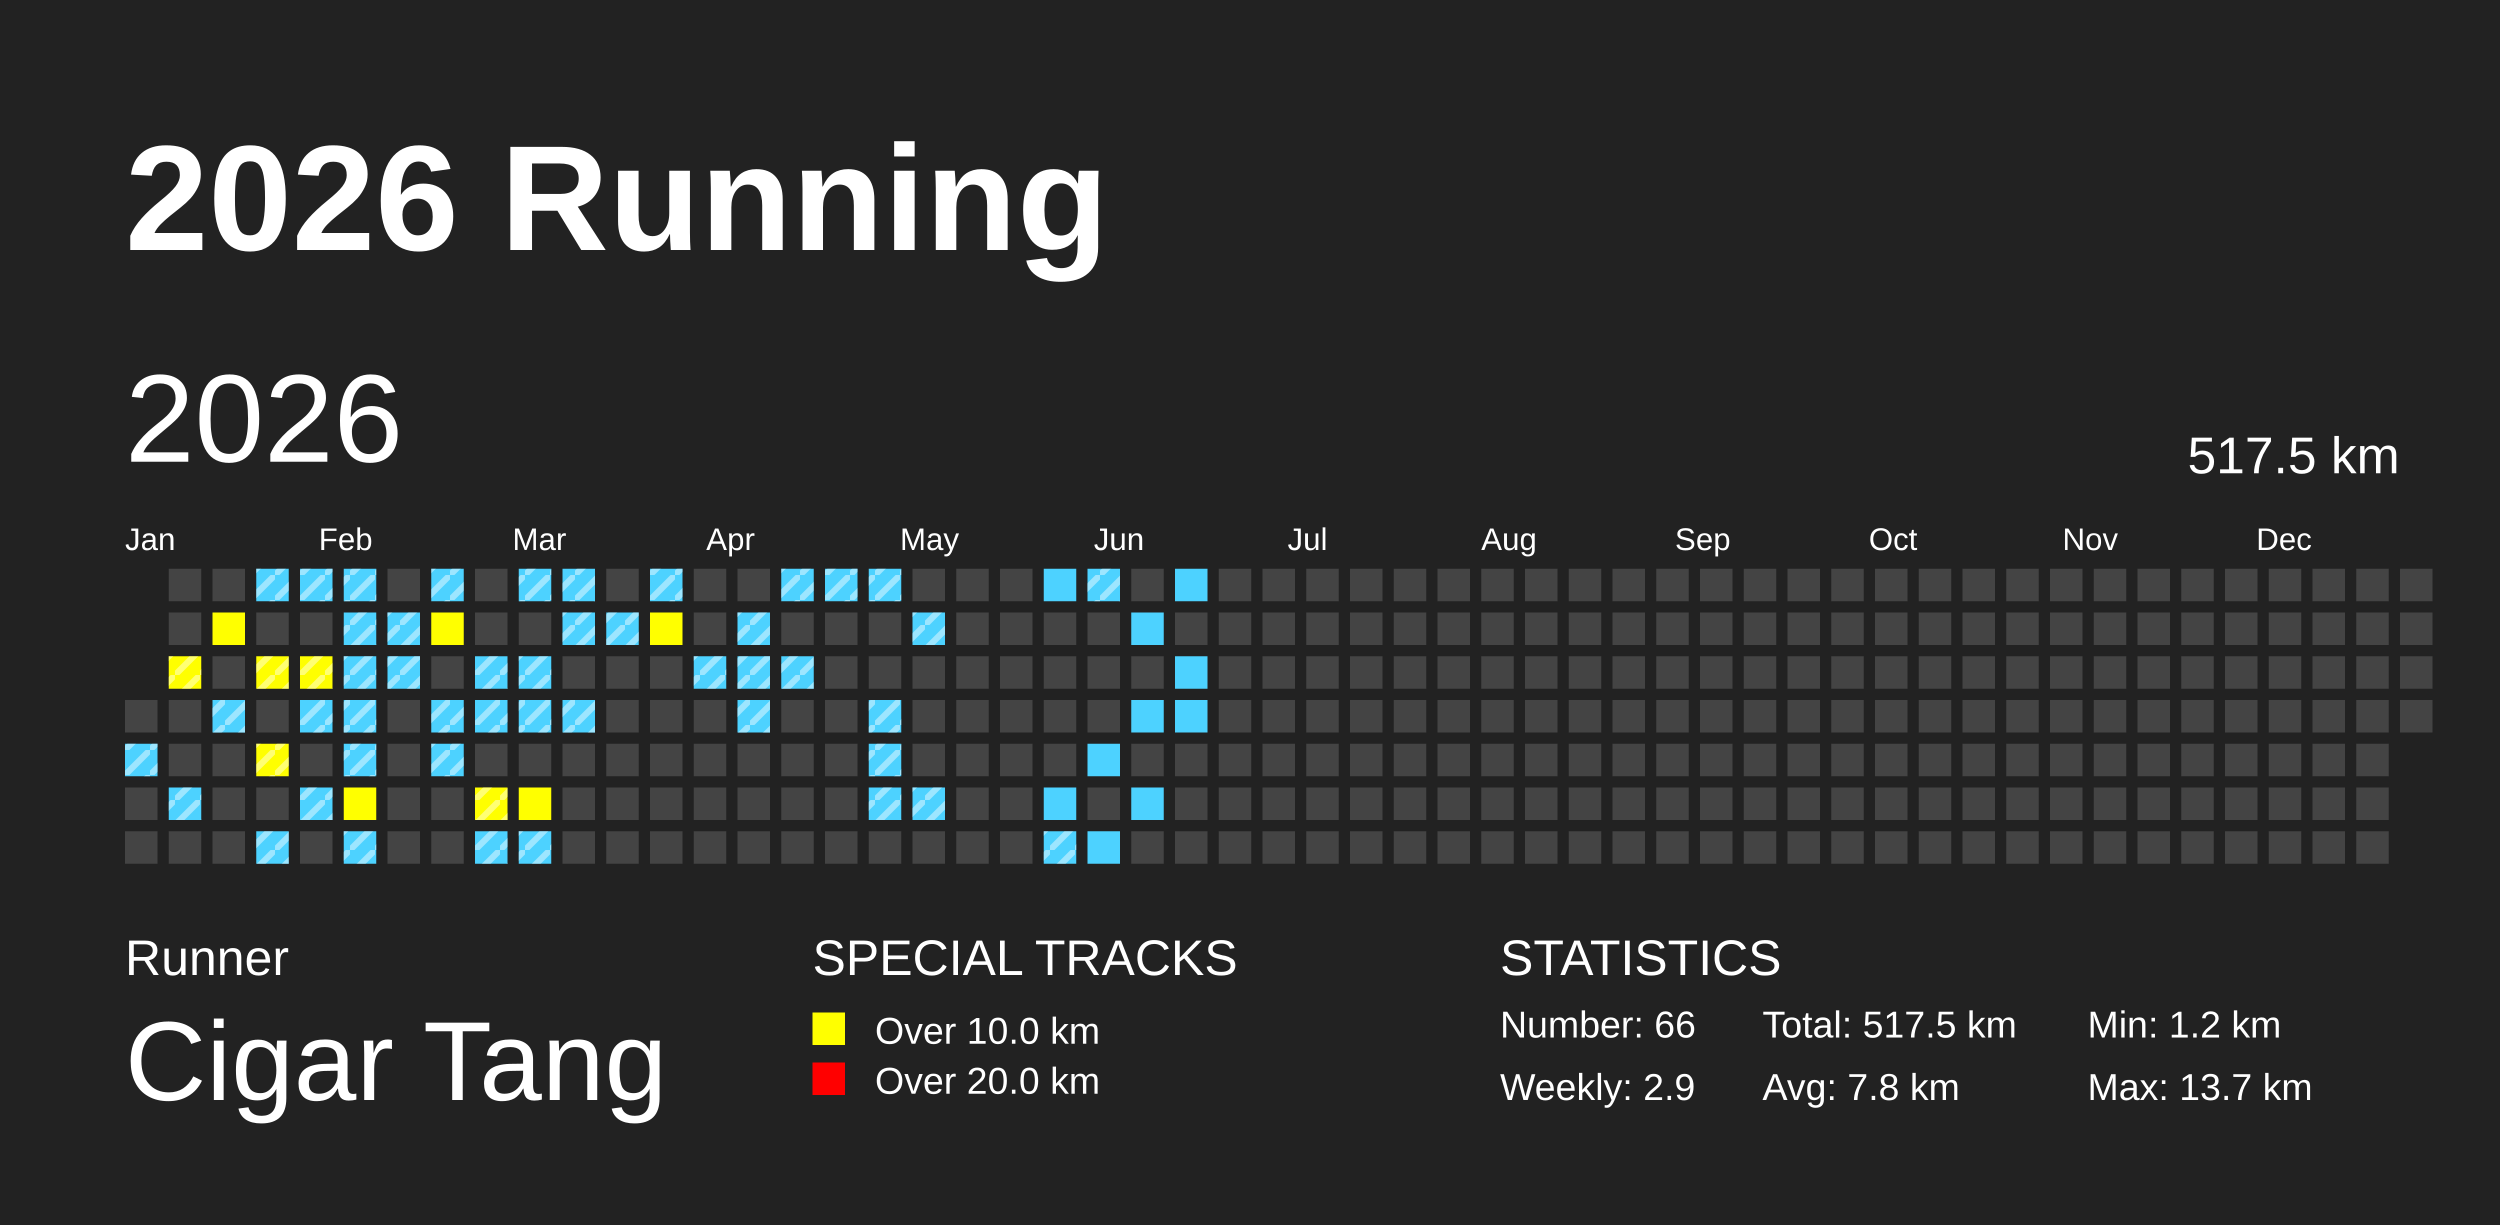
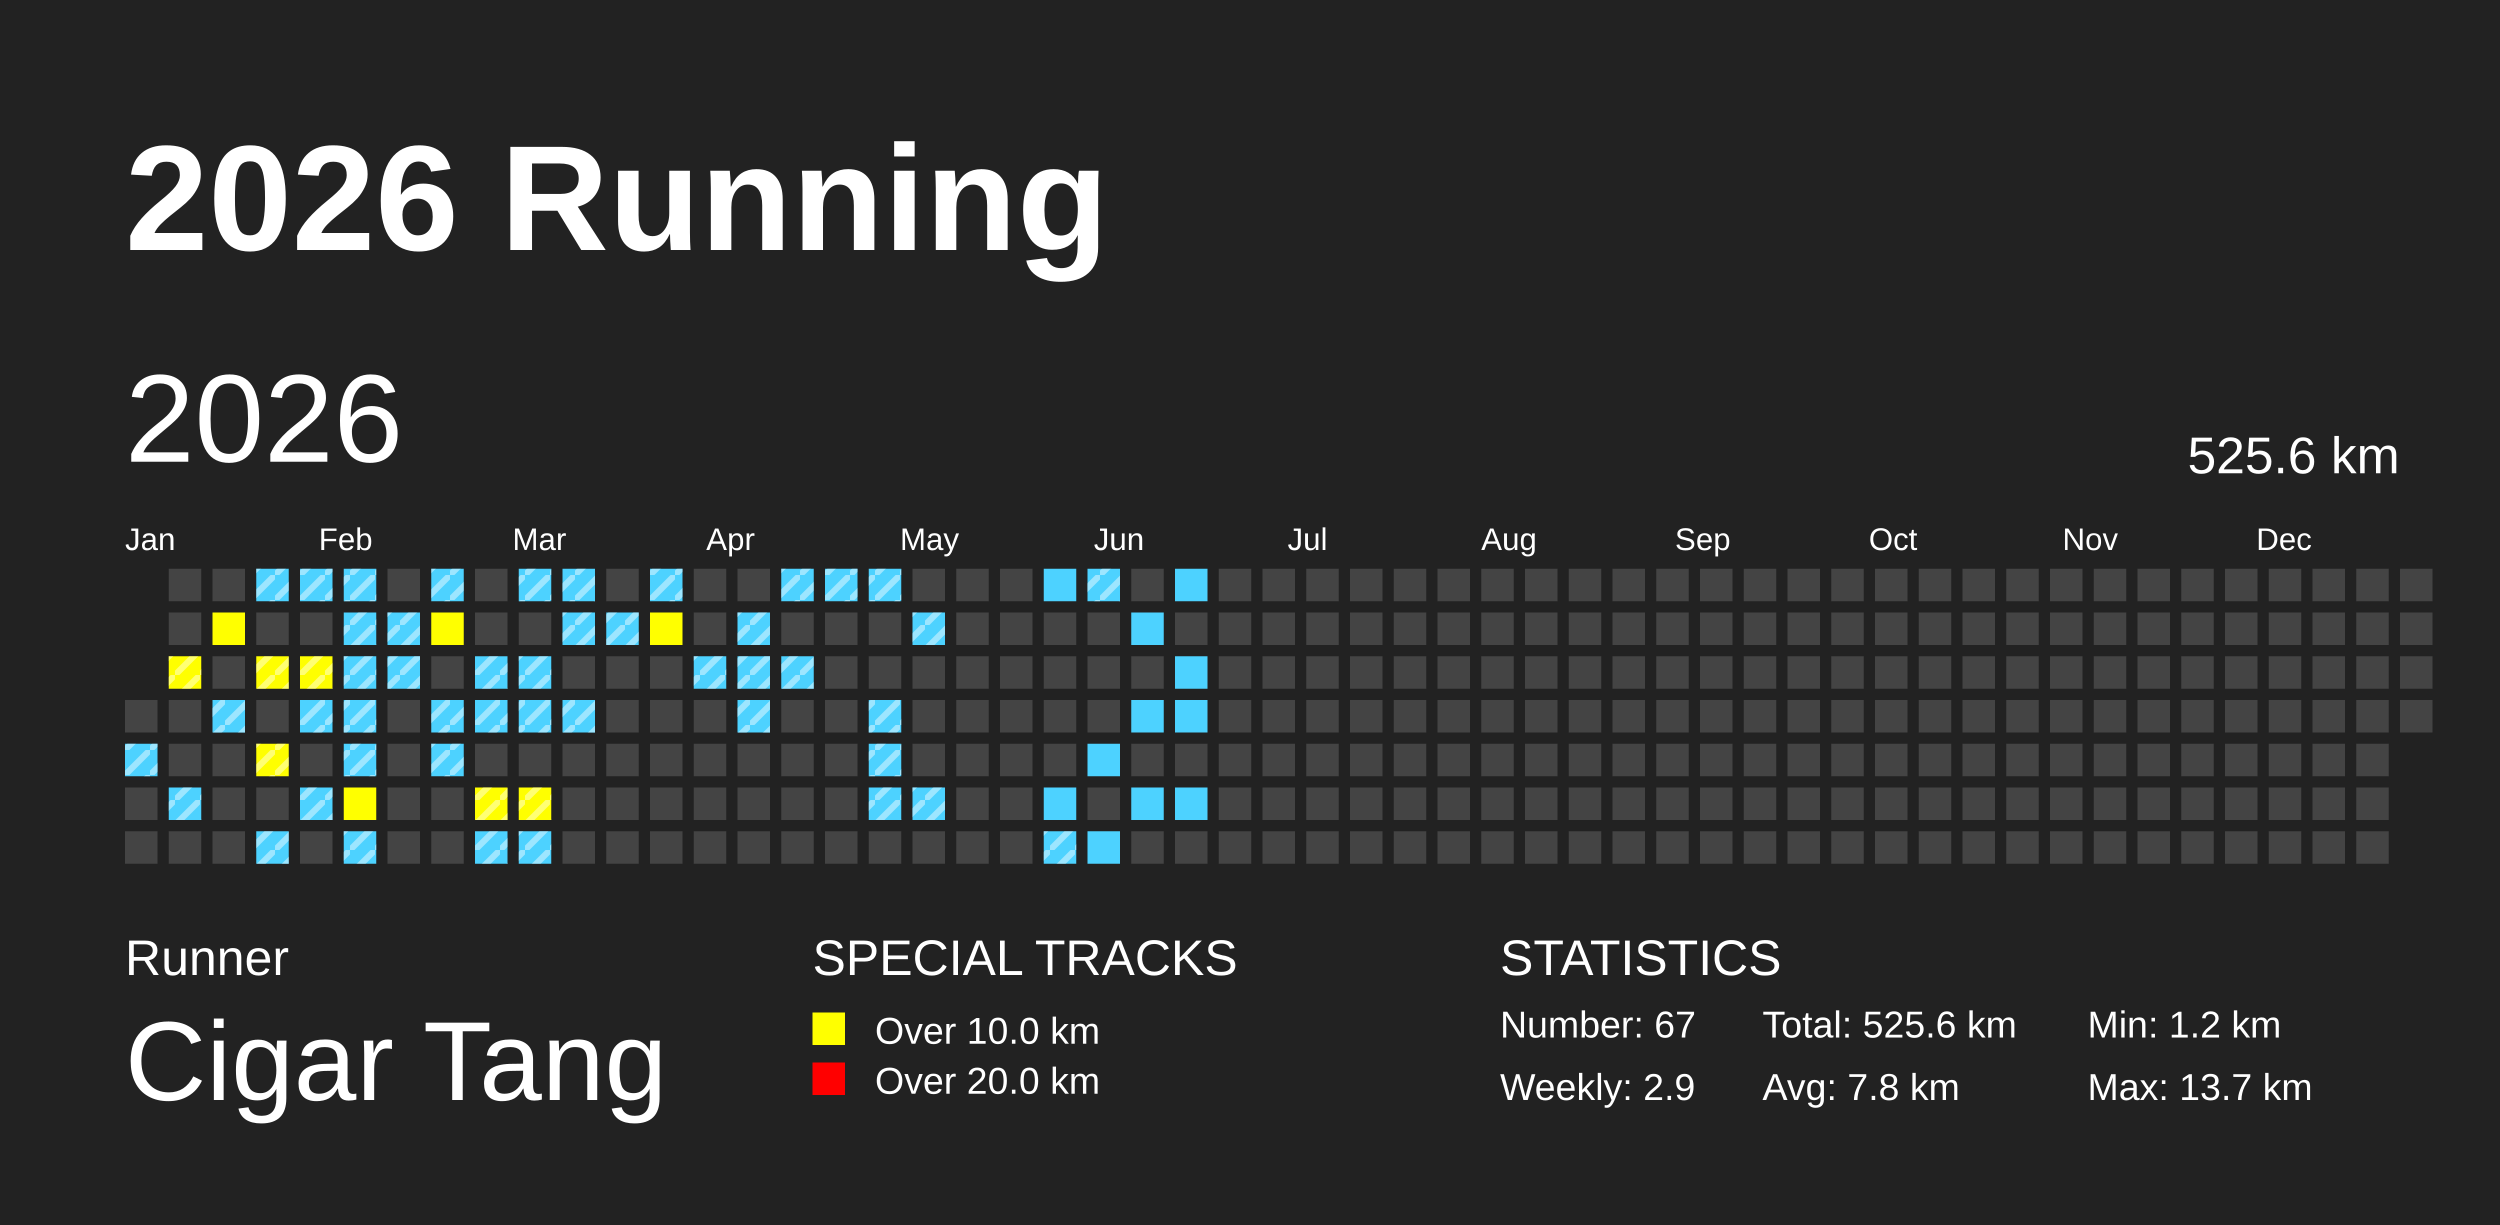
<svg xmlns="http://www.w3.org/2000/svg" baseProfile="full" height="98mm" version="1.1" viewBox="0,0,200,98" width="200mm">
  <defs>
    <pattern height="2" id="indoor-stripe" patternUnits="userSpaceOnUse" width="2">
      <line stroke="white" stroke-opacity="0.45" stroke-width="0.5" x1="0" x2="2" y1="2" y2="0" />
    </pattern>
  </defs>
  <rect fill="#222222" height="98" width="200" x="0" y="0" />
  <text fill="#FFFFFF" style="font-size:12px; font-family:Arial; font-weight:bold;" x="10" y="20">2026 Running</text>
  <text fill="#FFFFFF" style="font-size:4px; font-family:Arial" x="10" y="78">Runner</text>
  <text fill="#FFFFFF" style="font-size:9px; font-family:Arial" x="10" y="88">Cigar Tang</text>
  <text fill="#FFFFFF" style="font-size:4px; font-family:Arial" x="65" y="78">SPECIAL TRACKS</text>
  <rect fill="yellow" height="2.6" width="2.6" x="65" y="81" />
  <text fill="#FFFFFF" style="font-size:3px; font-family:Arial" x="70" y="83.5">Over 10.0 km</text>
  <rect fill="red" height="2.6" width="2.6" x="65" y="85" />
  <text fill="#FFFFFF" style="font-size:3px; font-family:Arial" x="70" y="87.5">Over 20.0 km</text>
  <text fill="#FFFFFF" style="font-size:4px; font-family:Arial" x="120" y="78">STATISTICS</text>
-   <text fill="#FFFFFF" style="font-size:3px; font-family:Arial" x="120" y="83">Number: 66</text>
+   <text fill="#FFFFFF" style="font-size:3px; font-family:Arial" x="120" y="83">Number: 67</text>
  <text fill="#FFFFFF" style="font-size:3px; font-family:Arial" x="120" y="88">Weekly: 2.9</text>
-   <text fill="#FFFFFF" style="font-size:3px; font-family:Arial" x="141" y="83">Total: 517.5 km</text>
+   <text fill="#FFFFFF" style="font-size:3px; font-family:Arial" x="141" y="83">Total: 525.6 km</text>
  <text fill="#FFFFFF" style="font-size:3px; font-family:Arial" x="141" y="88">Avg: 7.8 km</text>
  <text fill="#FFFFFF" style="font-size:3px; font-family:Arial" x="167" y="83">Min: 1.2 km</text>
  <text fill="#FFFFFF" style="font-size:3px; font-family:Arial" x="167" y="88">Max: 13.7 km</text>
  <text dominant-baseline="hanging" fill="#FFFFFF" style="font-size:10.0px; font-family:Arial;" x="10" y="30">2026</text>
-   <text dominant-baseline="hanging" fill="#FFFFFF" style="font-size:4.125px; font-family:Arial;" x="175" y="35">517.5 km</text>
+   <text dominant-baseline="hanging" fill="#FFFFFF" style="font-size:4.125px; font-family:Arial;" x="175" y="35">525.6 km</text>
  <text fill="#FFFFFF" style="font-size:2.5px; font-family:Arial" x="10.0" y="44">Jan</text>
  <text fill="#FFFFFF" style="font-size:2.5px; font-family:Arial" x="25.5" y="44">Feb</text>
  <text fill="#FFFFFF" style="font-size:2.5px; font-family:Arial" x="41.0" y="44">Mar</text>
  <text fill="#FFFFFF" style="font-size:2.5px; font-family:Arial" x="56.5" y="44">Apr</text>
  <text fill="#FFFFFF" style="font-size:2.5px; font-family:Arial" x="72.0" y="44">May</text>
  <text fill="#FFFFFF" style="font-size:2.5px; font-family:Arial" x="87.5" y="44">Jun</text>
  <text fill="#FFFFFF" style="font-size:2.5px; font-family:Arial" x="103.0" y="44">Jul</text>
  <text fill="#FFFFFF" style="font-size:2.5px; font-family:Arial" x="118.5" y="44">Aug</text>
  <text fill="#FFFFFF" style="font-size:2.5px; font-family:Arial" x="134.0" y="44">Sep</text>
  <text fill="#FFFFFF" style="font-size:2.5px; font-family:Arial" x="149.5" y="44">Oct</text>
  <text fill="#FFFFFF" style="font-size:2.5px; font-family:Arial" x="165.0" y="44">Nov</text>
  <text fill="#FFFFFF" style="font-size:2.5px; font-family:Arial" x="180.5" y="44">Dec</text>
  <rect fill="#444444" height="2.6" width="2.6" x="10.0" y="56.0" />
  <rect fill="#4DD2FF" height="2.6" width="2.6" x="10.0" y="59.5" />
  <rect fill="url(#indoor-stripe)" height="2.6" style="pointer-events: none;" width="2.6" x="10.0" y="59.5" />
  <rect fill="#444444" height="2.6" width="2.6" x="10.0" y="63.0" />
  <rect fill="#444444" height="2.6" width="2.6" x="10.0" y="66.5" />
  <rect fill="#444444" height="2.6" width="2.6" x="13.5" y="45.5" />
  <rect fill="#444444" height="2.6" width="2.6" x="13.5" y="49.0" />
  <rect fill="yellow" height="2.6" width="2.6" x="13.5" y="52.5" />
  <rect fill="url(#indoor-stripe)" height="2.6" style="pointer-events: none;" width="2.6" x="13.5" y="52.5" />
  <rect fill="#444444" height="2.6" width="2.6" x="13.5" y="56.0" />
  <rect fill="#444444" height="2.6" width="2.6" x="13.5" y="59.5" />
  <rect fill="#4DD2FF" height="2.6" width="2.6" x="13.5" y="63.0" />
  <rect fill="url(#indoor-stripe)" height="2.6" style="pointer-events: none;" width="2.6" x="13.5" y="63.0" />
  <rect fill="#444444" height="2.6" width="2.6" x="13.5" y="66.5" />
  <rect fill="#444444" height="2.6" width="2.6" x="17.0" y="45.5" />
  <rect fill="yellow" height="2.6" width="2.6" x="17.0" y="49.0" />
  <rect fill="#444444" height="2.6" width="2.6" x="17.0" y="52.5" />
  <rect fill="#4DD2FF" height="2.6" width="2.6" x="17.0" y="56.0" />
  <rect fill="url(#indoor-stripe)" height="2.6" style="pointer-events: none;" width="2.6" x="17.0" y="56.0" />
  <rect fill="#444444" height="2.6" width="2.6" x="17.0" y="59.5" />
  <rect fill="#444444" height="2.6" width="2.6" x="17.0" y="63.0" />
  <rect fill="#444444" height="2.6" width="2.6" x="17.0" y="66.5" />
  <rect fill="#4DD2FF" height="2.6" width="2.6" x="20.5" y="45.5" />
  <rect fill="url(#indoor-stripe)" height="2.6" style="pointer-events: none;" width="2.6" x="20.5" y="45.5" />
  <rect fill="#444444" height="2.6" width="2.6" x="20.5" y="49.0" />
  <rect fill="yellow" height="2.6" width="2.6" x="20.5" y="52.5" />
  <rect fill="url(#indoor-stripe)" height="2.6" style="pointer-events: none;" width="2.6" x="20.5" y="52.5" />
  <rect fill="#444444" height="2.6" width="2.6" x="20.5" y="56.0" />
  <rect fill="yellow" height="2.6" width="2.6" x="20.5" y="59.5" />
  <rect fill="url(#indoor-stripe)" height="2.6" style="pointer-events: none;" width="2.6" x="20.5" y="59.5" />
  <rect fill="#444444" height="2.6" width="2.6" x="20.5" y="63.0" />
  <rect fill="#4DD2FF" height="2.6" width="2.6" x="20.5" y="66.5" />
  <rect fill="url(#indoor-stripe)" height="2.6" style="pointer-events: none;" width="2.6" x="20.5" y="66.5" />
  <rect fill="#4DD2FF" height="2.6" width="2.6" x="24.0" y="45.5" />
  <rect fill="url(#indoor-stripe)" height="2.6" style="pointer-events: none;" width="2.6" x="24.0" y="45.5" />
  <rect fill="#444444" height="2.6" width="2.6" x="24.0" y="49.0" />
  <rect fill="yellow" height="2.6" width="2.6" x="24.0" y="52.5" />
  <rect fill="url(#indoor-stripe)" height="2.6" style="pointer-events: none;" width="2.6" x="24.0" y="52.5" />
  <rect fill="#4DD2FF" height="2.6" width="2.6" x="24.0" y="56.0" />
  <rect fill="url(#indoor-stripe)" height="2.6" style="pointer-events: none;" width="2.6" x="24.0" y="56.0" />
  <rect fill="#444444" height="2.6" width="2.6" x="24.0" y="59.5" />
  <rect fill="#4DD2FF" height="2.6" width="2.6" x="24.0" y="63.0" />
  <rect fill="url(#indoor-stripe)" height="2.6" style="pointer-events: none;" width="2.6" x="24.0" y="63.0" />
  <rect fill="#444444" height="2.6" width="2.6" x="24.0" y="66.5" />
  <rect fill="#4DD2FF" height="2.6" width="2.6" x="27.5" y="45.5" />
  <rect fill="url(#indoor-stripe)" height="2.6" style="pointer-events: none;" width="2.6" x="27.5" y="45.5" />
  <rect fill="#4DD2FF" height="2.6" width="2.6" x="27.5" y="49.0" />
  <rect fill="url(#indoor-stripe)" height="2.6" style="pointer-events: none;" width="2.6" x="27.5" y="49.0" />
  <rect fill="#4DD2FF" height="2.6" width="2.6" x="27.5" y="52.5" />
  <rect fill="url(#indoor-stripe)" height="2.6" style="pointer-events: none;" width="2.6" x="27.5" y="52.5" />
  <rect fill="#4DD2FF" height="2.6" width="2.6" x="27.5" y="56.0" />
  <rect fill="url(#indoor-stripe)" height="2.6" style="pointer-events: none;" width="2.6" x="27.5" y="56.0" />
  <rect fill="#4DD2FF" height="2.6" width="2.6" x="27.5" y="59.5" />
  <rect fill="url(#indoor-stripe)" height="2.6" style="pointer-events: none;" width="2.6" x="27.5" y="59.5" />
  <rect fill="yellow" height="2.6" width="2.6" x="27.5" y="63.0" />
  <rect fill="#4DD2FF" height="2.6" width="2.6" x="27.5" y="66.5" />
  <rect fill="url(#indoor-stripe)" height="2.6" style="pointer-events: none;" width="2.6" x="27.5" y="66.5" />
  <rect fill="#444444" height="2.6" width="2.6" x="31.0" y="45.5" />
  <rect fill="#4DD2FF" height="2.6" width="2.6" x="31.0" y="49.0" />
  <rect fill="url(#indoor-stripe)" height="2.6" style="pointer-events: none;" width="2.6" x="31.0" y="49.0" />
  <rect fill="#4DD2FF" height="2.6" width="2.6" x="31.0" y="52.5" />
  <rect fill="url(#indoor-stripe)" height="2.6" style="pointer-events: none;" width="2.6" x="31.0" y="52.5" />
  <rect fill="#444444" height="2.6" width="2.6" x="31.0" y="56.0" />
  <rect fill="#444444" height="2.6" width="2.6" x="31.0" y="59.5" />
  <rect fill="#444444" height="2.6" width="2.6" x="31.0" y="63.0" />
  <rect fill="#444444" height="2.6" width="2.6" x="31.0" y="66.5" />
  <rect fill="#4DD2FF" height="2.6" width="2.6" x="34.5" y="45.5" />
  <rect fill="url(#indoor-stripe)" height="2.6" style="pointer-events: none;" width="2.6" x="34.5" y="45.5" />
  <rect fill="yellow" height="2.6" width="2.6" x="34.5" y="49.0" />
  <rect fill="#444444" height="2.6" width="2.6" x="34.5" y="52.5" />
  <rect fill="#4DD2FF" height="2.6" width="2.6" x="34.5" y="56.0" />
  <rect fill="url(#indoor-stripe)" height="2.6" style="pointer-events: none;" width="2.6" x="34.5" y="56.0" />
  <rect fill="#4DD2FF" height="2.6" width="2.6" x="34.5" y="59.5" />
  <rect fill="url(#indoor-stripe)" height="2.6" style="pointer-events: none;" width="2.6" x="34.5" y="59.5" />
  <rect fill="#444444" height="2.6" width="2.6" x="34.5" y="63.0" />
  <rect fill="#444444" height="2.6" width="2.6" x="34.5" y="66.5" />
  <rect fill="#444444" height="2.6" width="2.6" x="38.0" y="45.5" />
  <rect fill="#444444" height="2.6" width="2.6" x="38.0" y="49.0" />
  <rect fill="#4DD2FF" height="2.6" width="2.6" x="38.0" y="52.5" />
  <rect fill="url(#indoor-stripe)" height="2.6" style="pointer-events: none;" width="2.6" x="38.0" y="52.5" />
  <rect fill="#4DD2FF" height="2.6" width="2.6" x="38.0" y="56.0" />
  <rect fill="url(#indoor-stripe)" height="2.6" style="pointer-events: none;" width="2.6" x="38.0" y="56.0" />
  <rect fill="#444444" height="2.6" width="2.6" x="38.0" y="59.5" />
  <rect fill="yellow" height="2.6" width="2.6" x="38.0" y="63.0" />
  <rect fill="url(#indoor-stripe)" height="2.6" style="pointer-events: none;" width="2.6" x="38.0" y="63.0" />
  <rect fill="#4DD2FF" height="2.6" width="2.6" x="38.0" y="66.5" />
  <rect fill="url(#indoor-stripe)" height="2.6" style="pointer-events: none;" width="2.6" x="38.0" y="66.5" />
  <rect fill="#4DD2FF" height="2.6" width="2.6" x="41.5" y="45.5" />
  <rect fill="url(#indoor-stripe)" height="2.6" style="pointer-events: none;" width="2.6" x="41.5" y="45.5" />
  <rect fill="#444444" height="2.6" width="2.6" x="41.5" y="49.0" />
  <rect fill="#4DD2FF" height="2.6" width="2.6" x="41.5" y="52.5" />
  <rect fill="url(#indoor-stripe)" height="2.6" style="pointer-events: none;" width="2.6" x="41.5" y="52.5" />
  <rect fill="#4DD2FF" height="2.6" width="2.6" x="41.5" y="56.0" />
  <rect fill="url(#indoor-stripe)" height="2.6" style="pointer-events: none;" width="2.6" x="41.5" y="56.0" />
  <rect fill="#444444" height="2.6" width="2.6" x="41.5" y="59.5" />
  <rect fill="yellow" height="2.6" width="2.6" x="41.5" y="63.0" />
+   <rect fill="url(#indoor-stripe)" height="2.6" style="pointer-events: none;" width="2.6" x="41.5" y="63.0" />
  <rect fill="#4DD2FF" height="2.6" width="2.6" x="41.5" y="66.5" />
  <rect fill="url(#indoor-stripe)" height="2.6" style="pointer-events: none;" width="2.6" x="41.5" y="66.5" />
  <rect fill="#4DD2FF" height="2.6" width="2.6" x="45.0" y="45.5" />
  <rect fill="url(#indoor-stripe)" height="2.6" style="pointer-events: none;" width="2.6" x="45.0" y="45.5" />
  <rect fill="#4DD2FF" height="2.6" width="2.6" x="45.0" y="49.0" />
  <rect fill="url(#indoor-stripe)" height="2.6" style="pointer-events: none;" width="2.6" x="45.0" y="49.0" />
  <rect fill="#444444" height="2.6" width="2.6" x="45.0" y="52.5" />
  <rect fill="#4DD2FF" height="2.6" width="2.6" x="45.0" y="56.0" />
  <rect fill="url(#indoor-stripe)" height="2.6" style="pointer-events: none;" width="2.6" x="45.0" y="56.0" />
  <rect fill="#444444" height="2.6" width="2.6" x="45.0" y="59.5" />
  <rect fill="#444444" height="2.6" width="2.6" x="45.0" y="63.0" />
  <rect fill="#444444" height="2.6" width="2.6" x="45.0" y="66.5" />
  <rect fill="#444444" height="2.6" width="2.6" x="48.5" y="45.5" />
  <rect fill="#4DD2FF" height="2.6" width="2.6" x="48.5" y="49.0" />
  <rect fill="url(#indoor-stripe)" height="2.6" style="pointer-events: none;" width="2.6" x="48.5" y="49.0" />
  <rect fill="#444444" height="2.6" width="2.6" x="48.5" y="52.5" />
  <rect fill="#444444" height="2.6" width="2.6" x="48.5" y="56.0" />
  <rect fill="#444444" height="2.6" width="2.6" x="48.5" y="59.5" />
  <rect fill="#444444" height="2.6" width="2.6" x="48.5" y="63.0" />
  <rect fill="#444444" height="2.6" width="2.6" x="48.5" y="66.5" />
  <rect fill="#4DD2FF" height="2.6" width="2.6" x="52.0" y="45.5" />
  <rect fill="url(#indoor-stripe)" height="2.6" style="pointer-events: none;" width="2.6" x="52.0" y="45.5" />
  <rect fill="yellow" height="2.6" width="2.6" x="52.0" y="49.0" />
  <rect fill="#444444" height="2.6" width="2.6" x="52.0" y="52.5" />
  <rect fill="#444444" height="2.6" width="2.6" x="52.0" y="56.0" />
  <rect fill="#444444" height="2.6" width="2.6" x="52.0" y="59.5" />
  <rect fill="#444444" height="2.6" width="2.6" x="52.0" y="63.0" />
  <rect fill="#444444" height="2.6" width="2.6" x="52.0" y="66.5" />
  <rect fill="#444444" height="2.6" width="2.6" x="55.5" y="45.5" />
  <rect fill="#444444" height="2.6" width="2.6" x="55.5" y="49.0" />
  <rect fill="#4DD2FF" height="2.6" width="2.6" x="55.5" y="52.5" />
  <rect fill="url(#indoor-stripe)" height="2.6" style="pointer-events: none;" width="2.6" x="55.5" y="52.5" />
  <rect fill="#444444" height="2.6" width="2.6" x="55.5" y="56.0" />
  <rect fill="#444444" height="2.6" width="2.6" x="55.5" y="59.5" />
  <rect fill="#444444" height="2.6" width="2.6" x="55.5" y="63.0" />
  <rect fill="#444444" height="2.6" width="2.6" x="55.5" y="66.5" />
  <rect fill="#444444" height="2.6" width="2.6" x="59.0" y="45.5" />
  <rect fill="#4DD2FF" height="2.6" width="2.6" x="59.0" y="49.0" />
  <rect fill="url(#indoor-stripe)" height="2.6" style="pointer-events: none;" width="2.6" x="59.0" y="49.0" />
  <rect fill="#4DD2FF" height="2.6" width="2.6" x="59.0" y="52.5" />
  <rect fill="url(#indoor-stripe)" height="2.6" style="pointer-events: none;" width="2.6" x="59.0" y="52.5" />
  <rect fill="#4DD2FF" height="2.6" width="2.6" x="59.0" y="56.0" />
  <rect fill="url(#indoor-stripe)" height="2.6" style="pointer-events: none;" width="2.6" x="59.0" y="56.0" />
  <rect fill="#444444" height="2.6" width="2.6" x="59.0" y="59.5" />
  <rect fill="#444444" height="2.6" width="2.6" x="59.0" y="63.0" />
  <rect fill="#444444" height="2.6" width="2.6" x="59.0" y="66.5" />
  <rect fill="#4DD2FF" height="2.6" width="2.6" x="62.5" y="45.5" />
  <rect fill="url(#indoor-stripe)" height="2.6" style="pointer-events: none;" width="2.6" x="62.5" y="45.5" />
  <rect fill="#444444" height="2.6" width="2.6" x="62.5" y="49.0" />
  <rect fill="#4DD2FF" height="2.6" width="2.6" x="62.5" y="52.5" />
  <rect fill="url(#indoor-stripe)" height="2.6" style="pointer-events: none;" width="2.6" x="62.5" y="52.5" />
  <rect fill="#444444" height="2.6" width="2.6" x="62.5" y="56.0" />
  <rect fill="#444444" height="2.6" width="2.6" x="62.5" y="59.5" />
  <rect fill="#444444" height="2.6" width="2.6" x="62.5" y="63.0" />
  <rect fill="#444444" height="2.6" width="2.6" x="62.5" y="66.5" />
  <rect fill="#4DD2FF" height="2.6" width="2.6" x="66.0" y="45.5" />
  <rect fill="url(#indoor-stripe)" height="2.6" style="pointer-events: none;" width="2.6" x="66.0" y="45.5" />
  <rect fill="#444444" height="2.6" width="2.6" x="66.0" y="49.0" />
  <rect fill="#444444" height="2.6" width="2.6" x="66.0" y="52.5" />
  <rect fill="#444444" height="2.6" width="2.6" x="66.0" y="56.0" />
  <rect fill="#444444" height="2.6" width="2.6" x="66.0" y="59.5" />
  <rect fill="#444444" height="2.6" width="2.6" x="66.0" y="63.0" />
  <rect fill="#444444" height="2.6" width="2.6" x="66.0" y="66.5" />
  <rect fill="#4DD2FF" height="2.6" width="2.6" x="69.5" y="45.5" />
  <rect fill="url(#indoor-stripe)" height="2.6" style="pointer-events: none;" width="2.6" x="69.5" y="45.5" />
  <rect fill="#444444" height="2.6" width="2.6" x="69.5" y="49.0" />
  <rect fill="#444444" height="2.6" width="2.6" x="69.5" y="52.5" />
  <rect fill="#4DD2FF" height="2.6" width="2.6" x="69.5" y="56.0" />
  <rect fill="url(#indoor-stripe)" height="2.6" style="pointer-events: none;" width="2.6" x="69.5" y="56.0" />
  <rect fill="#4DD2FF" height="2.6" width="2.6" x="69.5" y="59.5" />
  <rect fill="url(#indoor-stripe)" height="2.6" style="pointer-events: none;" width="2.6" x="69.5" y="59.5" />
  <rect fill="#4DD2FF" height="2.6" width="2.6" x="69.5" y="63.0" />
  <rect fill="url(#indoor-stripe)" height="2.6" style="pointer-events: none;" width="2.6" x="69.5" y="63.0" />
  <rect fill="#444444" height="2.6" width="2.6" x="69.5" y="66.5" />
  <rect fill="#444444" height="2.6" width="2.6" x="73.0" y="45.5" />
  <rect fill="#4DD2FF" height="2.6" width="2.6" x="73.0" y="49.0" />
  <rect fill="url(#indoor-stripe)" height="2.6" style="pointer-events: none;" width="2.6" x="73.0" y="49.0" />
  <rect fill="#444444" height="2.6" width="2.6" x="73.0" y="52.5" />
  <rect fill="#444444" height="2.6" width="2.6" x="73.0" y="56.0" />
  <rect fill="#444444" height="2.6" width="2.6" x="73.0" y="59.5" />
  <rect fill="#4DD2FF" height="2.6" width="2.6" x="73.0" y="63.0" />
  <rect fill="url(#indoor-stripe)" height="2.6" style="pointer-events: none;" width="2.6" x="73.0" y="63.0" />
  <rect fill="#444444" height="2.6" width="2.6" x="73.0" y="66.5" />
  <rect fill="#444444" height="2.6" width="2.6" x="76.5" y="45.5" />
  <rect fill="#444444" height="2.6" width="2.6" x="76.5" y="49.0" />
  <rect fill="#444444" height="2.6" width="2.6" x="76.5" y="52.5" />
  <rect fill="#444444" height="2.6" width="2.6" x="76.5" y="56.0" />
  <rect fill="#444444" height="2.6" width="2.6" x="76.5" y="59.5" />
  <rect fill="#444444" height="2.6" width="2.6" x="76.5" y="63.0" />
  <rect fill="#444444" height="2.6" width="2.6" x="76.5" y="66.5" />
  <rect fill="#444444" height="2.6" width="2.6" x="80.0" y="45.5" />
  <rect fill="#444444" height="2.6" width="2.6" x="80.0" y="49.0" />
  <rect fill="#444444" height="2.6" width="2.6" x="80.0" y="52.5" />
  <rect fill="#444444" height="2.6" width="2.6" x="80.0" y="56.0" />
  <rect fill="#444444" height="2.6" width="2.6" x="80.0" y="59.5" />
  <rect fill="#444444" height="2.6" width="2.6" x="80.0" y="63.0" />
  <rect fill="#444444" height="2.6" width="2.6" x="80.0" y="66.5" />
  <rect fill="#4DD2FF" height="2.6" width="2.6" x="83.5" y="45.5" />
  <rect fill="#444444" height="2.6" width="2.6" x="83.5" y="49.0" />
  <rect fill="#444444" height="2.6" width="2.6" x="83.5" y="52.5" />
  <rect fill="#444444" height="2.6" width="2.6" x="83.5" y="56.0" />
  <rect fill="#444444" height="2.6" width="2.6" x="83.5" y="59.5" />
  <rect fill="#4DD2FF" height="2.6" width="2.6" x="83.5" y="63.0" />
  <rect fill="#4DD2FF" height="2.6" width="2.6" x="83.5" y="66.5" />
  <rect fill="url(#indoor-stripe)" height="2.6" style="pointer-events: none;" width="2.6" x="83.5" y="66.5" />
  <rect fill="#4DD2FF" height="2.6" width="2.6" x="87.0" y="45.5" />
  <rect fill="url(#indoor-stripe)" height="2.6" style="pointer-events: none;" width="2.6" x="87.0" y="45.5" />
  <rect fill="#444444" height="2.6" width="2.6" x="87.0" y="49.0" />
  <rect fill="#444444" height="2.6" width="2.6" x="87.0" y="52.5" />
  <rect fill="#444444" height="2.6" width="2.6" x="87.0" y="56.0" />
  <rect fill="#4DD2FF" height="2.6" width="2.6" x="87.0" y="59.5" />
  <rect fill="#444444" height="2.6" width="2.6" x="87.0" y="63.0" />
  <rect fill="#4DD2FF" height="2.6" width="2.6" x="87.0" y="66.5" />
  <rect fill="#444444" height="2.6" width="2.6" x="90.5" y="45.5" />
  <rect fill="#4DD2FF" height="2.6" width="2.6" x="90.5" y="49.0" />
  <rect fill="#444444" height="2.6" width="2.6" x="90.5" y="52.5" />
  <rect fill="#4DD2FF" height="2.6" width="2.6" x="90.5" y="56.0" />
  <rect fill="#444444" height="2.6" width="2.6" x="90.5" y="59.5" />
  <rect fill="#4DD2FF" height="2.6" width="2.6" x="90.5" y="63.0" />
  <rect fill="#444444" height="2.6" width="2.6" x="90.5" y="66.5" />
  <rect fill="#4DD2FF" height="2.6" width="2.6" x="94.0" y="45.5" />
  <rect fill="#444444" height="2.6" width="2.6" x="94.0" y="49.0" />
  <rect fill="#4DD2FF" height="2.6" width="2.6" x="94.0" y="52.5" />
  <rect fill="#4DD2FF" height="2.6" width="2.6" x="94.0" y="56.0" />
  <rect fill="#444444" height="2.6" width="2.6" x="94.0" y="59.5" />
-   <rect fill="#444444" height="2.6" width="2.6" x="94.0" y="63.0" />
+   <rect fill="#4DD2FF" height="2.6" width="2.6" x="94.0" y="63.0" />
  <rect fill="#444444" height="2.6" width="2.6" x="94.0" y="66.5" />
  <rect fill="#444444" height="2.6" width="2.6" x="97.5" y="45.5" />
  <rect fill="#444444" height="2.6" width="2.6" x="97.5" y="49.0" />
  <rect fill="#444444" height="2.6" width="2.6" x="97.5" y="52.5" />
  <rect fill="#444444" height="2.6" width="2.6" x="97.5" y="56.0" />
  <rect fill="#444444" height="2.6" width="2.6" x="97.5" y="59.5" />
  <rect fill="#444444" height="2.6" width="2.6" x="97.5" y="63.0" />
  <rect fill="#444444" height="2.6" width="2.6" x="97.5" y="66.5" />
  <rect fill="#444444" height="2.6" width="2.6" x="101.0" y="45.5" />
  <rect fill="#444444" height="2.6" width="2.6" x="101.0" y="49.0" />
  <rect fill="#444444" height="2.6" width="2.6" x="101.0" y="52.5" />
  <rect fill="#444444" height="2.6" width="2.6" x="101.0" y="56.0" />
  <rect fill="#444444" height="2.6" width="2.6" x="101.0" y="59.5" />
  <rect fill="#444444" height="2.6" width="2.6" x="101.0" y="63.0" />
  <rect fill="#444444" height="2.6" width="2.6" x="101.0" y="66.5" />
  <rect fill="#444444" height="2.6" width="2.6" x="104.5" y="45.5" />
  <rect fill="#444444" height="2.6" width="2.6" x="104.5" y="49.0" />
  <rect fill="#444444" height="2.6" width="2.6" x="104.5" y="52.5" />
  <rect fill="#444444" height="2.6" width="2.6" x="104.5" y="56.0" />
  <rect fill="#444444" height="2.6" width="2.6" x="104.5" y="59.5" />
  <rect fill="#444444" height="2.6" width="2.6" x="104.5" y="63.0" />
  <rect fill="#444444" height="2.6" width="2.6" x="104.5" y="66.5" />
  <rect fill="#444444" height="2.6" width="2.6" x="108.0" y="45.5" />
  <rect fill="#444444" height="2.6" width="2.6" x="108.0" y="49.0" />
  <rect fill="#444444" height="2.6" width="2.6" x="108.0" y="52.5" />
  <rect fill="#444444" height="2.6" width="2.6" x="108.0" y="56.0" />
  <rect fill="#444444" height="2.6" width="2.6" x="108.0" y="59.5" />
  <rect fill="#444444" height="2.6" width="2.6" x="108.0" y="63.0" />
  <rect fill="#444444" height="2.6" width="2.6" x="108.0" y="66.5" />
  <rect fill="#444444" height="2.6" width="2.6" x="111.5" y="45.5" />
  <rect fill="#444444" height="2.6" width="2.6" x="111.5" y="49.0" />
  <rect fill="#444444" height="2.6" width="2.6" x="111.5" y="52.5" />
  <rect fill="#444444" height="2.6" width="2.6" x="111.5" y="56.0" />
  <rect fill="#444444" height="2.6" width="2.6" x="111.5" y="59.5" />
  <rect fill="#444444" height="2.6" width="2.6" x="111.5" y="63.0" />
  <rect fill="#444444" height="2.6" width="2.6" x="111.5" y="66.5" />
  <rect fill="#444444" height="2.6" width="2.6" x="115.0" y="45.5" />
  <rect fill="#444444" height="2.6" width="2.6" x="115.0" y="49.0" />
  <rect fill="#444444" height="2.6" width="2.6" x="115.0" y="52.5" />
  <rect fill="#444444" height="2.6" width="2.6" x="115.0" y="56.0" />
  <rect fill="#444444" height="2.6" width="2.6" x="115.0" y="59.5" />
  <rect fill="#444444" height="2.6" width="2.6" x="115.0" y="63.0" />
  <rect fill="#444444" height="2.6" width="2.6" x="115.0" y="66.5" />
  <rect fill="#444444" height="2.6" width="2.6" x="118.5" y="45.5" />
  <rect fill="#444444" height="2.6" width="2.6" x="118.5" y="49.0" />
  <rect fill="#444444" height="2.6" width="2.6" x="118.5" y="52.5" />
  <rect fill="#444444" height="2.6" width="2.6" x="118.5" y="56.0" />
  <rect fill="#444444" height="2.6" width="2.6" x="118.5" y="59.5" />
  <rect fill="#444444" height="2.6" width="2.6" x="118.5" y="63.0" />
  <rect fill="#444444" height="2.6" width="2.6" x="118.5" y="66.5" />
  <rect fill="#444444" height="2.6" width="2.6" x="122.0" y="45.5" />
  <rect fill="#444444" height="2.6" width="2.6" x="122.0" y="49.0" />
  <rect fill="#444444" height="2.6" width="2.6" x="122.0" y="52.5" />
  <rect fill="#444444" height="2.6" width="2.6" x="122.0" y="56.0" />
  <rect fill="#444444" height="2.6" width="2.6" x="122.0" y="59.5" />
  <rect fill="#444444" height="2.6" width="2.6" x="122.0" y="63.0" />
  <rect fill="#444444" height="2.6" width="2.6" x="122.0" y="66.5" />
  <rect fill="#444444" height="2.6" width="2.6" x="125.5" y="45.5" />
  <rect fill="#444444" height="2.6" width="2.6" x="125.5" y="49.0" />
  <rect fill="#444444" height="2.6" width="2.6" x="125.5" y="52.5" />
  <rect fill="#444444" height="2.6" width="2.6" x="125.5" y="56.0" />
  <rect fill="#444444" height="2.6" width="2.6" x="125.5" y="59.5" />
  <rect fill="#444444" height="2.6" width="2.6" x="125.5" y="63.0" />
  <rect fill="#444444" height="2.6" width="2.6" x="125.5" y="66.5" />
  <rect fill="#444444" height="2.6" width="2.6" x="129.0" y="45.5" />
  <rect fill="#444444" height="2.6" width="2.6" x="129.0" y="49.0" />
  <rect fill="#444444" height="2.6" width="2.6" x="129.0" y="52.5" />
  <rect fill="#444444" height="2.6" width="2.6" x="129.0" y="56.0" />
  <rect fill="#444444" height="2.6" width="2.6" x="129.0" y="59.5" />
  <rect fill="#444444" height="2.6" width="2.6" x="129.0" y="63.0" />
  <rect fill="#444444" height="2.6" width="2.6" x="129.0" y="66.5" />
  <rect fill="#444444" height="2.6" width="2.6" x="132.5" y="45.5" />
  <rect fill="#444444" height="2.6" width="2.6" x="132.5" y="49.0" />
  <rect fill="#444444" height="2.6" width="2.6" x="132.5" y="52.5" />
  <rect fill="#444444" height="2.6" width="2.6" x="132.5" y="56.0" />
  <rect fill="#444444" height="2.6" width="2.6" x="132.5" y="59.5" />
  <rect fill="#444444" height="2.6" width="2.6" x="132.5" y="63.0" />
  <rect fill="#444444" height="2.6" width="2.6" x="132.5" y="66.5" />
  <rect fill="#444444" height="2.6" width="2.6" x="136.0" y="45.5" />
  <rect fill="#444444" height="2.6" width="2.6" x="136.0" y="49.0" />
  <rect fill="#444444" height="2.6" width="2.6" x="136.0" y="52.5" />
  <rect fill="#444444" height="2.6" width="2.6" x="136.0" y="56.0" />
  <rect fill="#444444" height="2.6" width="2.6" x="136.0" y="59.5" />
  <rect fill="#444444" height="2.6" width="2.6" x="136.0" y="63.0" />
  <rect fill="#444444" height="2.6" width="2.6" x="136.0" y="66.5" />
  <rect fill="#444444" height="2.6" width="2.6" x="139.5" y="45.5" />
  <rect fill="#444444" height="2.6" width="2.6" x="139.5" y="49.0" />
  <rect fill="#444444" height="2.6" width="2.6" x="139.5" y="52.5" />
  <rect fill="#444444" height="2.6" width="2.6" x="139.5" y="56.0" />
  <rect fill="#444444" height="2.6" width="2.6" x="139.5" y="59.5" />
  <rect fill="#444444" height="2.6" width="2.6" x="139.5" y="63.0" />
  <rect fill="#444444" height="2.6" width="2.6" x="139.5" y="66.5" />
  <rect fill="#444444" height="2.6" width="2.6" x="143.0" y="45.5" />
  <rect fill="#444444" height="2.6" width="2.6" x="143.0" y="49.0" />
  <rect fill="#444444" height="2.6" width="2.6" x="143.0" y="52.5" />
  <rect fill="#444444" height="2.6" width="2.6" x="143.0" y="56.0" />
  <rect fill="#444444" height="2.6" width="2.6" x="143.0" y="59.5" />
  <rect fill="#444444" height="2.6" width="2.6" x="143.0" y="63.0" />
  <rect fill="#444444" height="2.6" width="2.6" x="143.0" y="66.5" />
  <rect fill="#444444" height="2.6" width="2.6" x="146.5" y="45.5" />
  <rect fill="#444444" height="2.6" width="2.6" x="146.5" y="49.0" />
  <rect fill="#444444" height="2.6" width="2.6" x="146.5" y="52.5" />
  <rect fill="#444444" height="2.6" width="2.6" x="146.5" y="56.0" />
  <rect fill="#444444" height="2.6" width="2.6" x="146.5" y="59.5" />
  <rect fill="#444444" height="2.6" width="2.6" x="146.5" y="63.0" />
  <rect fill="#444444" height="2.6" width="2.6" x="146.5" y="66.5" />
  <rect fill="#444444" height="2.6" width="2.6" x="150.0" y="45.5" />
  <rect fill="#444444" height="2.6" width="2.6" x="150.0" y="49.0" />
  <rect fill="#444444" height="2.6" width="2.6" x="150.0" y="52.5" />
  <rect fill="#444444" height="2.6" width="2.6" x="150.0" y="56.0" />
  <rect fill="#444444" height="2.6" width="2.6" x="150.0" y="59.5" />
  <rect fill="#444444" height="2.6" width="2.6" x="150.0" y="63.0" />
  <rect fill="#444444" height="2.6" width="2.6" x="150.0" y="66.5" />
  <rect fill="#444444" height="2.6" width="2.6" x="153.5" y="45.5" />
  <rect fill="#444444" height="2.6" width="2.6" x="153.5" y="49.0" />
  <rect fill="#444444" height="2.6" width="2.6" x="153.5" y="52.5" />
  <rect fill="#444444" height="2.6" width="2.6" x="153.5" y="56.0" />
  <rect fill="#444444" height="2.6" width="2.6" x="153.5" y="59.5" />
  <rect fill="#444444" height="2.6" width="2.6" x="153.5" y="63.0" />
  <rect fill="#444444" height="2.6" width="2.6" x="153.5" y="66.5" />
  <rect fill="#444444" height="2.6" width="2.6" x="157.0" y="45.5" />
  <rect fill="#444444" height="2.6" width="2.6" x="157.0" y="49.0" />
  <rect fill="#444444" height="2.6" width="2.6" x="157.0" y="52.5" />
  <rect fill="#444444" height="2.6" width="2.6" x="157.0" y="56.0" />
  <rect fill="#444444" height="2.6" width="2.6" x="157.0" y="59.5" />
  <rect fill="#444444" height="2.6" width="2.6" x="157.0" y="63.0" />
  <rect fill="#444444" height="2.6" width="2.6" x="157.0" y="66.5" />
  <rect fill="#444444" height="2.6" width="2.6" x="160.5" y="45.5" />
  <rect fill="#444444" height="2.6" width="2.6" x="160.5" y="49.0" />
  <rect fill="#444444" height="2.6" width="2.6" x="160.5" y="52.5" />
  <rect fill="#444444" height="2.6" width="2.6" x="160.5" y="56.0" />
  <rect fill="#444444" height="2.6" width="2.6" x="160.5" y="59.5" />
  <rect fill="#444444" height="2.6" width="2.6" x="160.5" y="63.0" />
  <rect fill="#444444" height="2.6" width="2.6" x="160.5" y="66.5" />
  <rect fill="#444444" height="2.6" width="2.6" x="164.0" y="45.5" />
  <rect fill="#444444" height="2.6" width="2.6" x="164.0" y="49.0" />
  <rect fill="#444444" height="2.6" width="2.6" x="164.0" y="52.5" />
  <rect fill="#444444" height="2.6" width="2.6" x="164.0" y="56.0" />
  <rect fill="#444444" height="2.6" width="2.6" x="164.0" y="59.5" />
  <rect fill="#444444" height="2.6" width="2.6" x="164.0" y="63.0" />
  <rect fill="#444444" height="2.6" width="2.6" x="164.0" y="66.5" />
  <rect fill="#444444" height="2.6" width="2.6" x="167.5" y="45.5" />
  <rect fill="#444444" height="2.6" width="2.6" x="167.5" y="49.0" />
  <rect fill="#444444" height="2.6" width="2.6" x="167.5" y="52.5" />
  <rect fill="#444444" height="2.6" width="2.6" x="167.5" y="56.0" />
  <rect fill="#444444" height="2.6" width="2.6" x="167.5" y="59.5" />
  <rect fill="#444444" height="2.6" width="2.6" x="167.5" y="63.0" />
  <rect fill="#444444" height="2.6" width="2.6" x="167.5" y="66.5" />
  <rect fill="#444444" height="2.6" width="2.6" x="171.0" y="45.5" />
  <rect fill="#444444" height="2.6" width="2.6" x="171.0" y="49.0" />
  <rect fill="#444444" height="2.6" width="2.6" x="171.0" y="52.5" />
  <rect fill="#444444" height="2.6" width="2.6" x="171.0" y="56.0" />
  <rect fill="#444444" height="2.6" width="2.6" x="171.0" y="59.5" />
  <rect fill="#444444" height="2.6" width="2.6" x="171.0" y="63.0" />
  <rect fill="#444444" height="2.6" width="2.6" x="171.0" y="66.5" />
  <rect fill="#444444" height="2.6" width="2.6" x="174.5" y="45.5" />
  <rect fill="#444444" height="2.6" width="2.6" x="174.5" y="49.0" />
  <rect fill="#444444" height="2.6" width="2.6" x="174.5" y="52.5" />
  <rect fill="#444444" height="2.6" width="2.6" x="174.5" y="56.0" />
  <rect fill="#444444" height="2.6" width="2.6" x="174.5" y="59.5" />
  <rect fill="#444444" height="2.6" width="2.6" x="174.5" y="63.0" />
  <rect fill="#444444" height="2.6" width="2.6" x="174.5" y="66.5" />
  <rect fill="#444444" height="2.6" width="2.6" x="178.0" y="45.5" />
  <rect fill="#444444" height="2.6" width="2.6" x="178.0" y="49.0" />
  <rect fill="#444444" height="2.6" width="2.6" x="178.0" y="52.5" />
  <rect fill="#444444" height="2.6" width="2.6" x="178.0" y="56.0" />
  <rect fill="#444444" height="2.6" width="2.6" x="178.0" y="59.5" />
  <rect fill="#444444" height="2.6" width="2.6" x="178.0" y="63.0" />
  <rect fill="#444444" height="2.6" width="2.6" x="178.0" y="66.5" />
  <rect fill="#444444" height="2.6" width="2.6" x="181.5" y="45.5" />
  <rect fill="#444444" height="2.6" width="2.6" x="181.5" y="49.0" />
  <rect fill="#444444" height="2.6" width="2.6" x="181.5" y="52.5" />
  <rect fill="#444444" height="2.6" width="2.6" x="181.5" y="56.0" />
  <rect fill="#444444" height="2.6" width="2.6" x="181.5" y="59.5" />
  <rect fill="#444444" height="2.6" width="2.6" x="181.5" y="63.0" />
  <rect fill="#444444" height="2.6" width="2.6" x="181.5" y="66.5" />
  <rect fill="#444444" height="2.6" width="2.6" x="185.0" y="45.5" />
  <rect fill="#444444" height="2.6" width="2.6" x="185.0" y="49.0" />
  <rect fill="#444444" height="2.6" width="2.6" x="185.0" y="52.5" />
  <rect fill="#444444" height="2.6" width="2.6" x="185.0" y="56.0" />
  <rect fill="#444444" height="2.6" width="2.6" x="185.0" y="59.5" />
  <rect fill="#444444" height="2.6" width="2.6" x="185.0" y="63.0" />
  <rect fill="#444444" height="2.6" width="2.6" x="185.0" y="66.5" />
  <rect fill="#444444" height="2.6" width="2.6" x="188.5" y="45.5" />
  <rect fill="#444444" height="2.6" width="2.6" x="188.5" y="49.0" />
  <rect fill="#444444" height="2.6" width="2.6" x="188.5" y="52.5" />
  <rect fill="#444444" height="2.6" width="2.6" x="188.5" y="56.0" />
  <rect fill="#444444" height="2.6" width="2.6" x="188.5" y="59.5" />
  <rect fill="#444444" height="2.6" width="2.6" x="188.5" y="63.0" />
  <rect fill="#444444" height="2.6" width="2.6" x="188.5" y="66.5" />
  <rect fill="#444444" height="2.6" width="2.6" x="192.0" y="45.5" />
  <rect fill="#444444" height="2.6" width="2.6" x="192.0" y="49.0" />
  <rect fill="#444444" height="2.6" width="2.6" x="192.0" y="52.5" />
  <rect fill="#444444" height="2.6" width="2.6" x="192.0" y="56.0" />
</svg>
